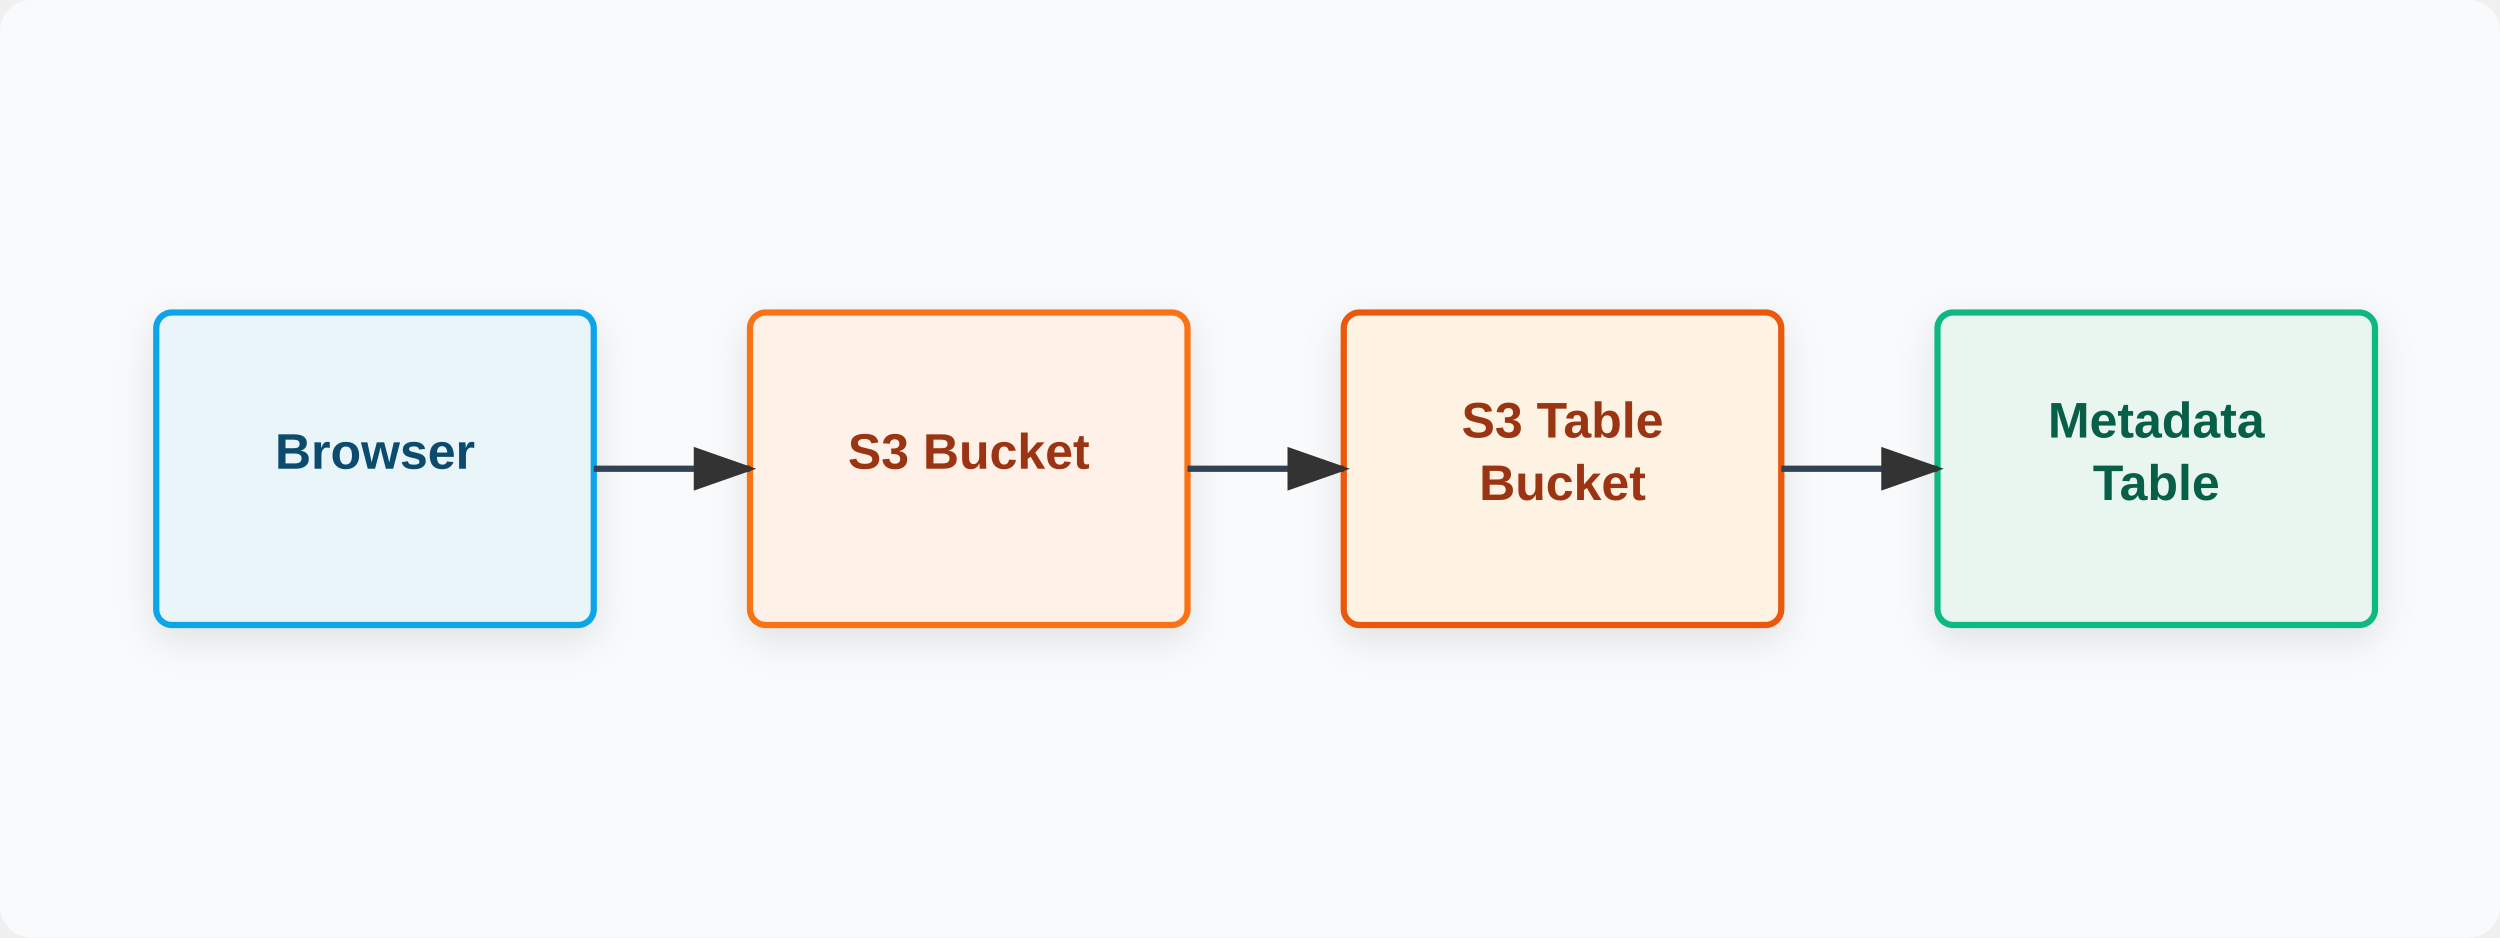
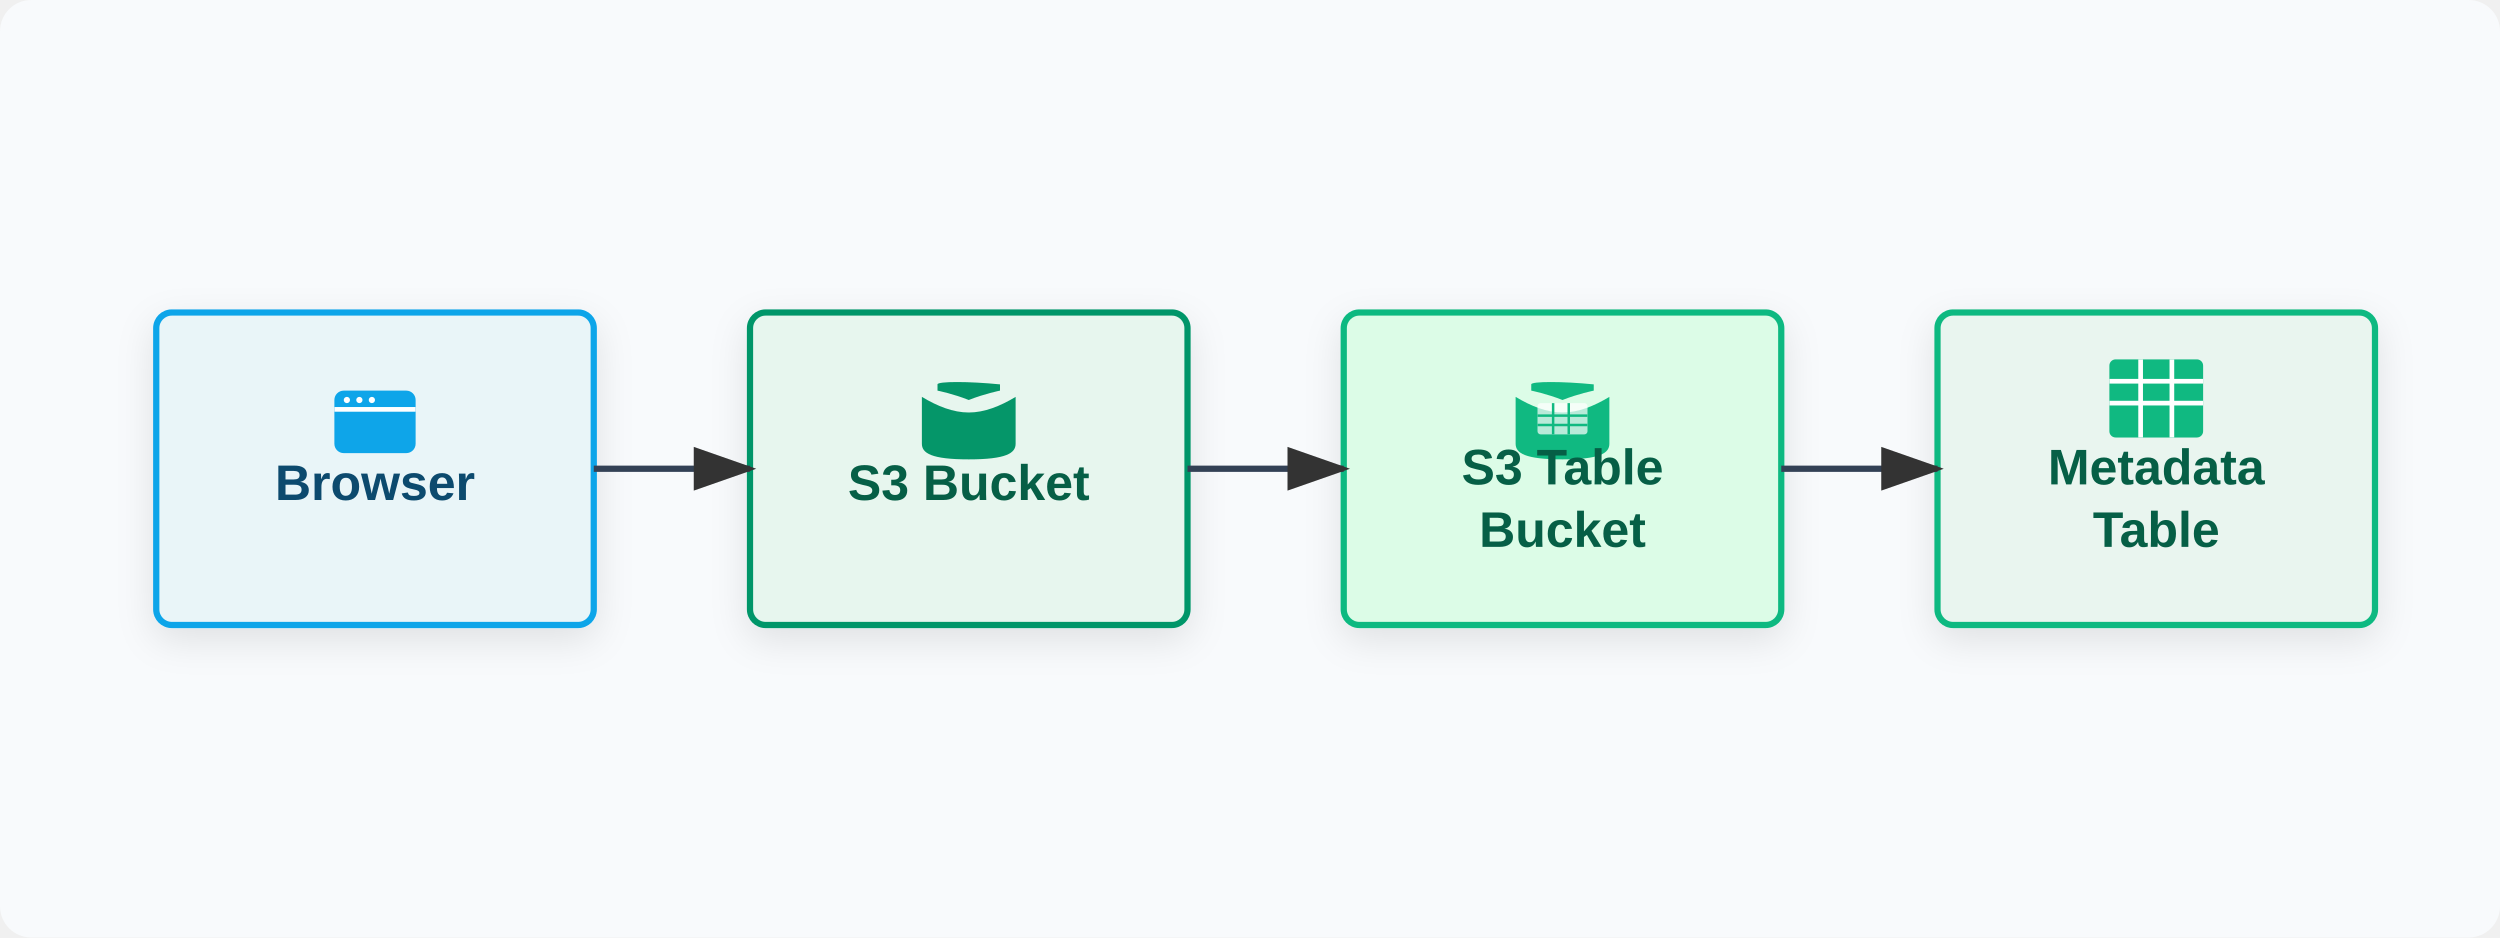
<svg xmlns="http://www.w3.org/2000/svg" width="800" height="300">
  <defs>
    <marker id="arrowhead" markerWidth="10" markerHeight="7" refX="9" refY="3.5" orient="auto">
      <polygon points="0 0, 10 3.5, 0 7" fill="#333" />
    </marker>
  </defs>
  <rect width="100%" height="100%" fill="#f8fafc" rx="10" ry="10" />
  <rect x="50" y="100" width="140" height="100" rx="5" ry="5" fill="#e9f5f8" filter="drop-shadow(0px 4px 6px rgba(0, 0, 0, 0.1))" stroke="#0ea5e9" stroke-width="2" />
-   <text x="120" y="150" text-anchor="middle" font-family="Arial, sans-serif" font-weight="bold" font-size="16" fill="#0c4a6e">Browser</text>
-   <rect x="240" y="100" width="140" height="100" rx="5" ry="5" fill="#fff1e7" filter="drop-shadow(0px 4px 6px rgba(0, 0, 0, 0.1))" stroke="#f97316" stroke-width="2" />
-   <text x="310" y="150" text-anchor="middle" font-family="Arial, sans-serif" font-weight="bold" font-size="16" fill="#9a3412">S3 Bucket</text>
-   <rect x="430" y="100" width="140" height="100" rx="5" ry="5" fill="#fef2e3" filter="drop-shadow(0px 4px 6px rgba(0, 0, 0, 0.1))" stroke="#ea580c" stroke-width="2" />
-   <text x="500" y="140" text-anchor="middle" font-family="Arial, sans-serif" font-weight="bold" font-size="16" fill="#9a3412">S3 Table</text>
-   <text x="500" y="160" text-anchor="middle" font-family="Arial, sans-serif" font-weight="bold" font-size="16" fill="#9a3412">Bucket</text>
+   <path d="M110 125 h20 a3 3 0 0 1 3 3 v14 a3 3 0 0 1 -3 3 h-20 a3 3 0 0 1 -3 -3 v-14 a3 3 0 0 1 3 -3 z" fill="#0ea5e9" />
+   <line x1="107" y1="131" x2="133" y2="131" stroke="#ffffff" stroke-width="1.5" />
+   <circle cx="111" cy="128" r="1" fill="#ffffff" />
+   <circle cx="115" cy="128" r="1" fill="#ffffff" />
+   <circle cx="119" cy="128" r="1" fill="#ffffff" />
+   <text x="120" y="160" text-anchor="middle" font-family="Arial, sans-serif" font-weight="bold" font-size="16" fill="#0c4a6e">Browser</text>
+   <rect x="240" y="100" width="140" height="100" rx="5" ry="5" fill="#e7f6ee" filter="drop-shadow(0px 4px 6px rgba(0, 0, 0, 0.1))" stroke="#059669" stroke-width="2" />
+   <path d="M300 123 c0 -1 10 -1 20 0 v2 c0 0 -5 1 -10 3 c-5 -2 -10 -3 -10 -3 z" fill="#059669" />
+   <path d="M295 127 c0 0 0 13 0 15 c0 3 3 5 15 5 c12 0 15 -2 15 -5 c0 -2 0 -15 0 -15 c-5 3 -10 5 -15 5 c-5 0 -10 -2 -15 -5 z" fill="#059669" />
+   <text x="310" y="160" text-anchor="middle" font-family="Arial, sans-serif" font-weight="bold" font-size="16" fill="#065f46">S3 Bucket</text>
+   <rect x="430" y="100" width="140" height="100" rx="5" ry="5" fill="#dcfce7" filter="drop-shadow(0px 4px 6px rgba(0, 0, 0, 0.1))" stroke="#10b981" stroke-width="2" />
+   <path d="M490 123 c0 -1 10 -1 20 0 v2 c0 0 -5 1 -10 3 c-5 -2 -10 -3 -10 -3 z" fill="#10b981" />
+   <path d="M485 127 c0 0 0 13 0 15 c0 3 3 5 15 5 c12 0 15 -2 15 -5 c0 -2 0 -15 0 -15 c-5 3 -10 5 -15 5 c-5 0 -10 -2 -15 -5 z" fill="#10b981" />
+   <rect x="492" y="129" width="16" height="10" fill="#ffffff" rx="1" ry="1" opacity="0.7" />
+   <line x1="492" y1="133" x2="508" y2="133" stroke="#10b981" stroke-width="0.8" />
+   <line x1="492" y1="136" x2="508" y2="136" stroke="#10b981" stroke-width="0.8" />
+   <line x1="497" y1="129" x2="497" y2="139" stroke="#10b981" stroke-width="0.8" />
+   <line x1="502" y1="129" x2="502" y2="139" stroke="#10b981" stroke-width="0.8" />
+   <text x="500" y="155" text-anchor="middle" font-family="Arial, sans-serif" font-weight="bold" font-size="16" fill="#065f46">S3 Table</text>
+   <text x="500" y="175" text-anchor="middle" font-family="Arial, sans-serif" font-weight="bold" font-size="16" fill="#065f46">Bucket</text>
  <rect x="620" y="100" width="140" height="100" rx="5" ry="5" fill="#e9f5ef" filter="drop-shadow(0px 4px 6px rgba(0, 0, 0, 0.1))" stroke="#10b981" stroke-width="2" />
-   <text x="690" y="140" text-anchor="middle" font-family="Arial, sans-serif" font-weight="bold" font-size="16" fill="#065f46">Metadata</text>
-   <text x="690" y="160" text-anchor="middle" font-family="Arial, sans-serif" font-weight="bold" font-size="16" fill="#065f46">Table</text>
+   <rect x="675" y="115" width="30" height="25" fill="#10b981" rx="2" ry="2" />
+   <line x1="675" y1="122" x2="705" y2="122" stroke="#ffffff" stroke-width="1.5" />
+   <line x1="675" y1="129" x2="705" y2="129" stroke="#ffffff" stroke-width="1.5" />
+   <line x1="685" y1="115" x2="685" y2="140" stroke="#ffffff" stroke-width="1.5" />
+   <line x1="695" y1="115" x2="695" y2="140" stroke="#ffffff" stroke-width="1.5" />
+   <text x="690" y="155" text-anchor="middle" font-family="Arial, sans-serif" font-weight="bold" font-size="16" fill="#065f46">Metadata</text>
+   <text x="690" y="175" text-anchor="middle" font-family="Arial, sans-serif" font-weight="bold" font-size="16" fill="#065f46">Table</text>
  <line x1="190" y1="150" x2="240" y2="150" stroke="#334155" stroke-width="2" marker-end="url(#arrowhead)" />
  <line x1="380" y1="150" x2="430" y2="150" stroke="#334155" stroke-width="2" marker-end="url(#arrowhead)" />
  <line x1="570" y1="150" x2="620" y2="150" stroke="#334155" stroke-width="2" marker-end="url(#arrowhead)" />
</svg>
